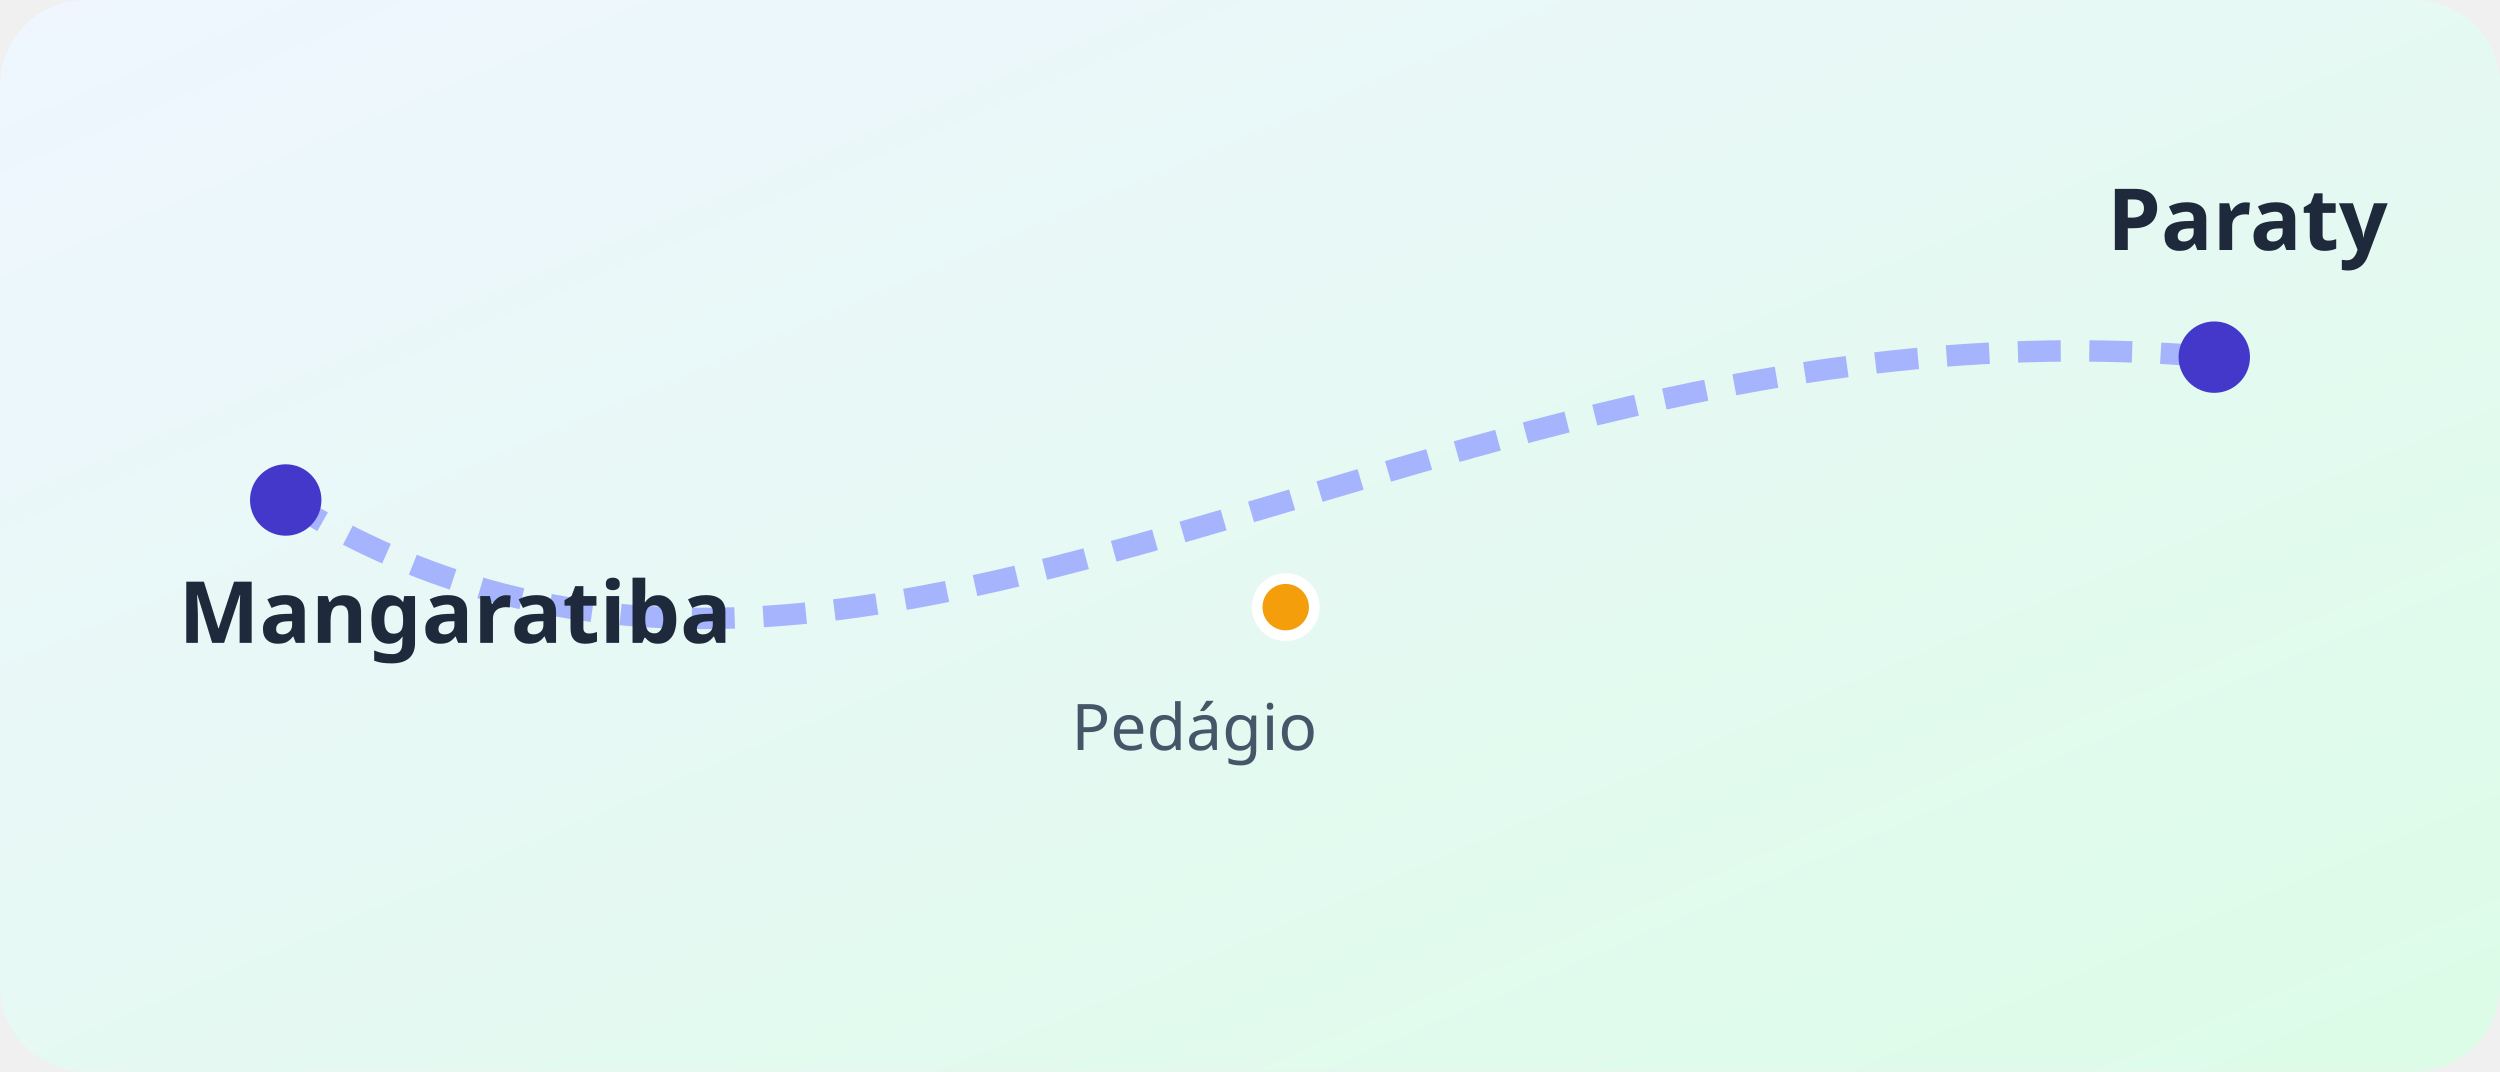
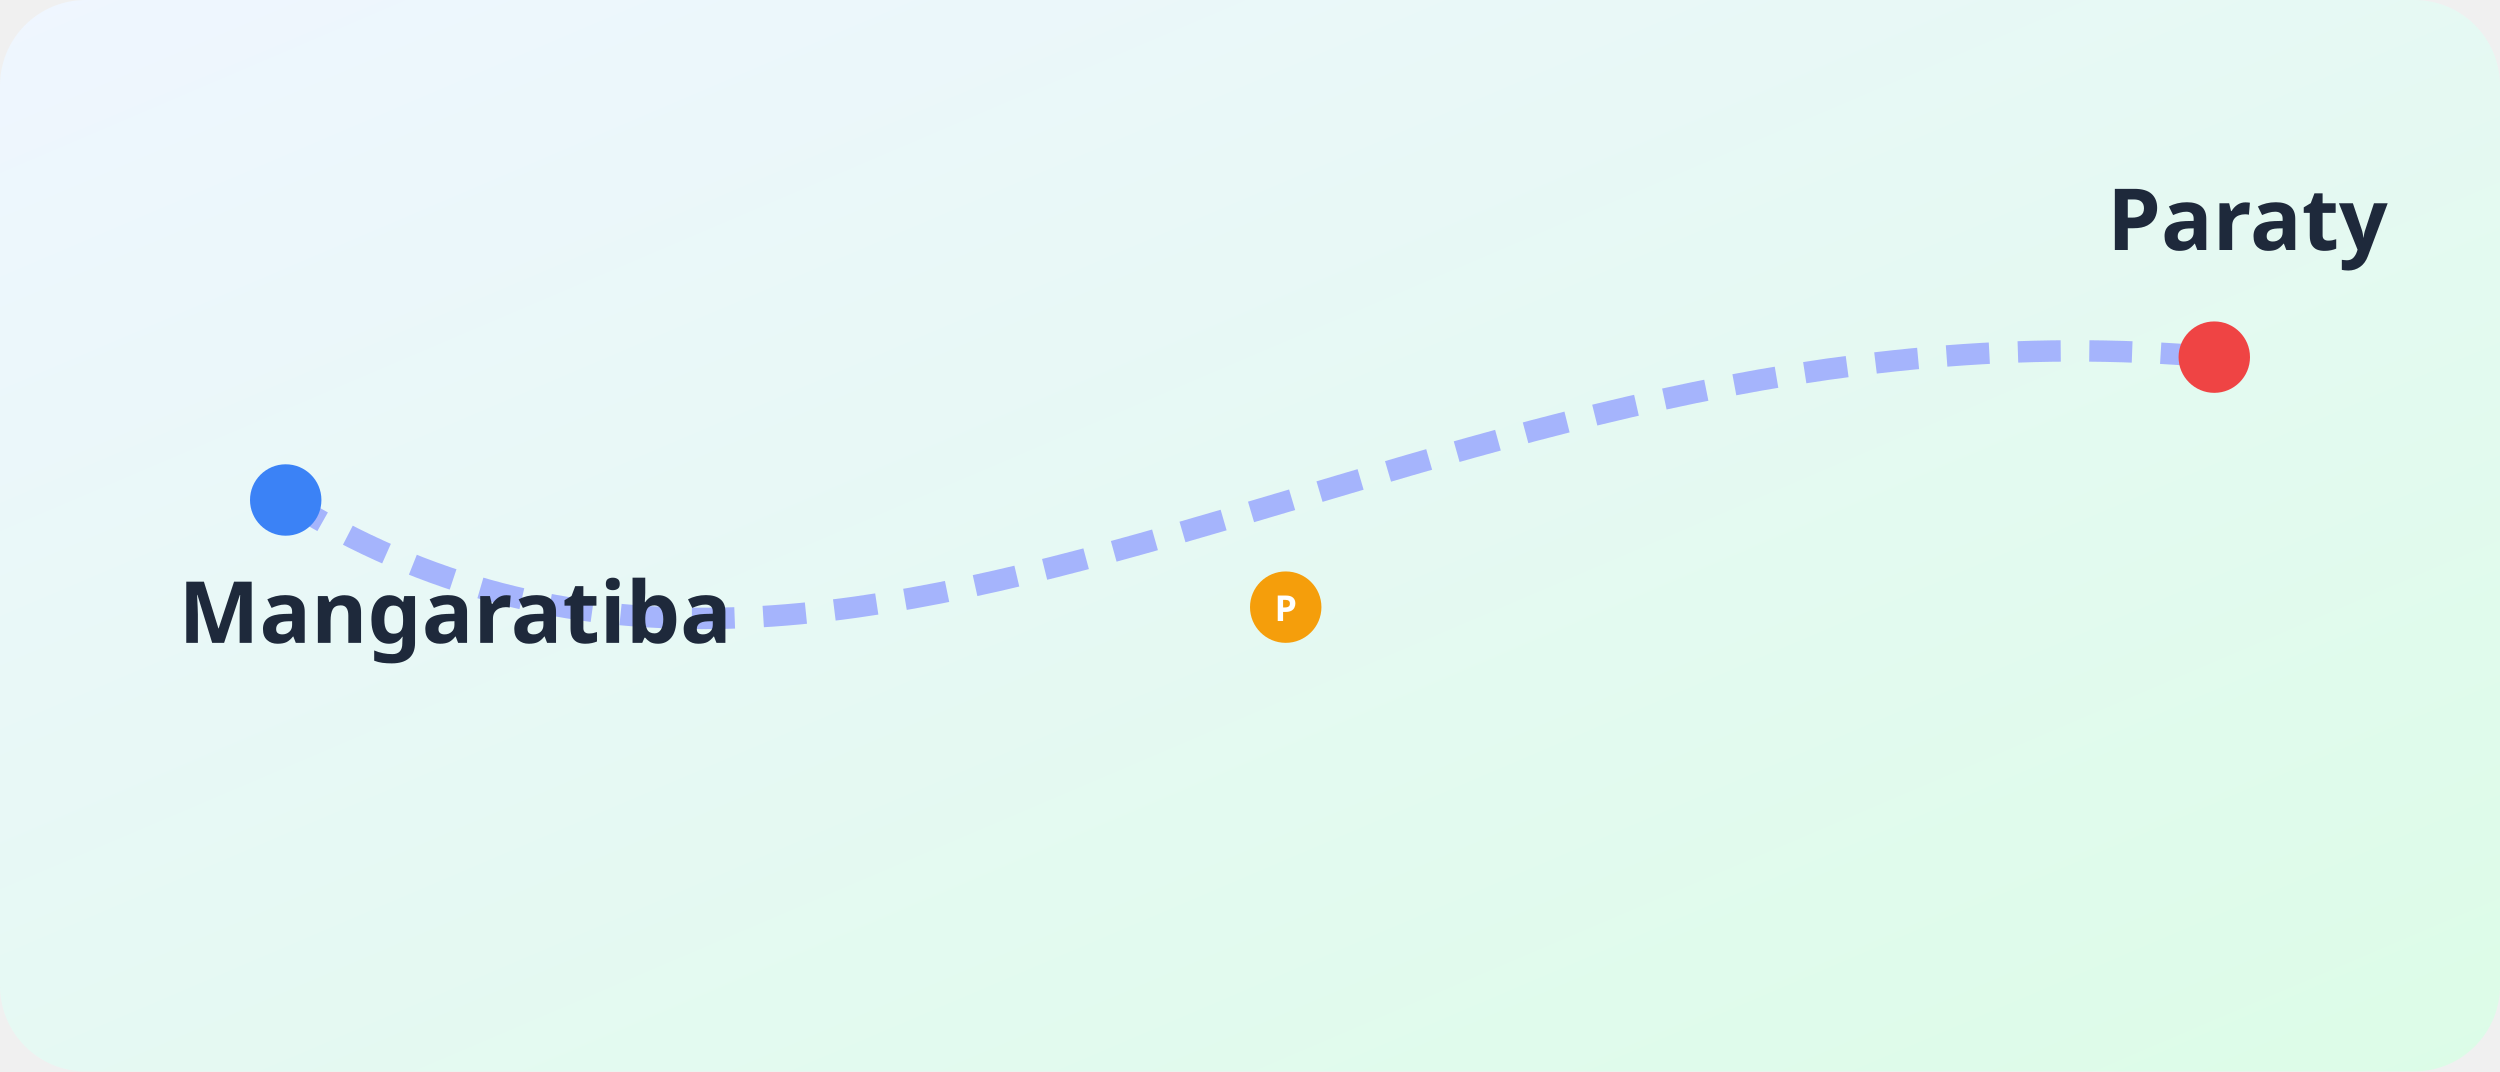
<svg xmlns="http://www.w3.org/2000/svg" width="100%" height="auto" viewBox="0 0 350 150">
  <defs>
    <style>
      .road { fill: none; stroke: #a5b4fc; stroke-width: 3; stroke-dasharray: 6, 4; }
      .city-label { font-family: sans-serif; font-size: 12px; font-weight: bold; fill: #1e293b; }
-       .toll-label { font-family: sans-serif; font-size: 9px; fill: #475569; }
-       .city-dot { fill: #4338ca; }
-       .toll-dot { fill: #f59e0b; stroke: white; stroke-width: 1.5; }
+       .start-dot { fill: #3b82f6; }
+       .end-dot { fill: #ef4444; }
+       .toll-dot { fill: #f59e0b; }
+       .toll-p-label { font-family: sans-serif; font-size: 5px; font-weight: bold; fill: white; text-anchor: middle; dominant-baseline: central; }
    </style>
    <linearGradient id="background-gradient-paraty" x1="0%" y1="0%" x2="100%" y2="100%">
      <stop offset="0%" style="stop-color:#eff6ff;stop-opacity:1" />
      <stop offset="100%" style="stop-color:#dcfce7;stop-opacity:1" />
    </linearGradient>
  </defs>
  <rect width="350" height="150" rx="12" fill="url(#background-gradient-paraty)" />
  <path class="road" d="M 40 70 C 120 120, 200 40, 310 50" />
  <g>
-     <circle cx="40" cy="70" r="5" class="city-dot" />
+     <circle cx="40" cy="70" r="5" class="start-dot" />
    <text x="25" y="90" class="city-label">Mangaratiba</text>
  </g>
  <g>
-     <circle cx="310" cy="50" r="5" class="city-dot" />
+     <circle cx="310" cy="50" r="5" class="end-dot" />
    <text x="295" y="35" class="city-label">Paraty</text>
  </g>
  <g>
-     <circle cx="180" cy="85" r="4" class="toll-dot" />
-     <text x="150" y="105" class="toll-label">Pedágio</text>
+     <circle cx="180" cy="85" r="5" class="toll-dot" />
+     <text x="180" y="85" class="toll-p-label">P</text>
  </g>
</svg>
